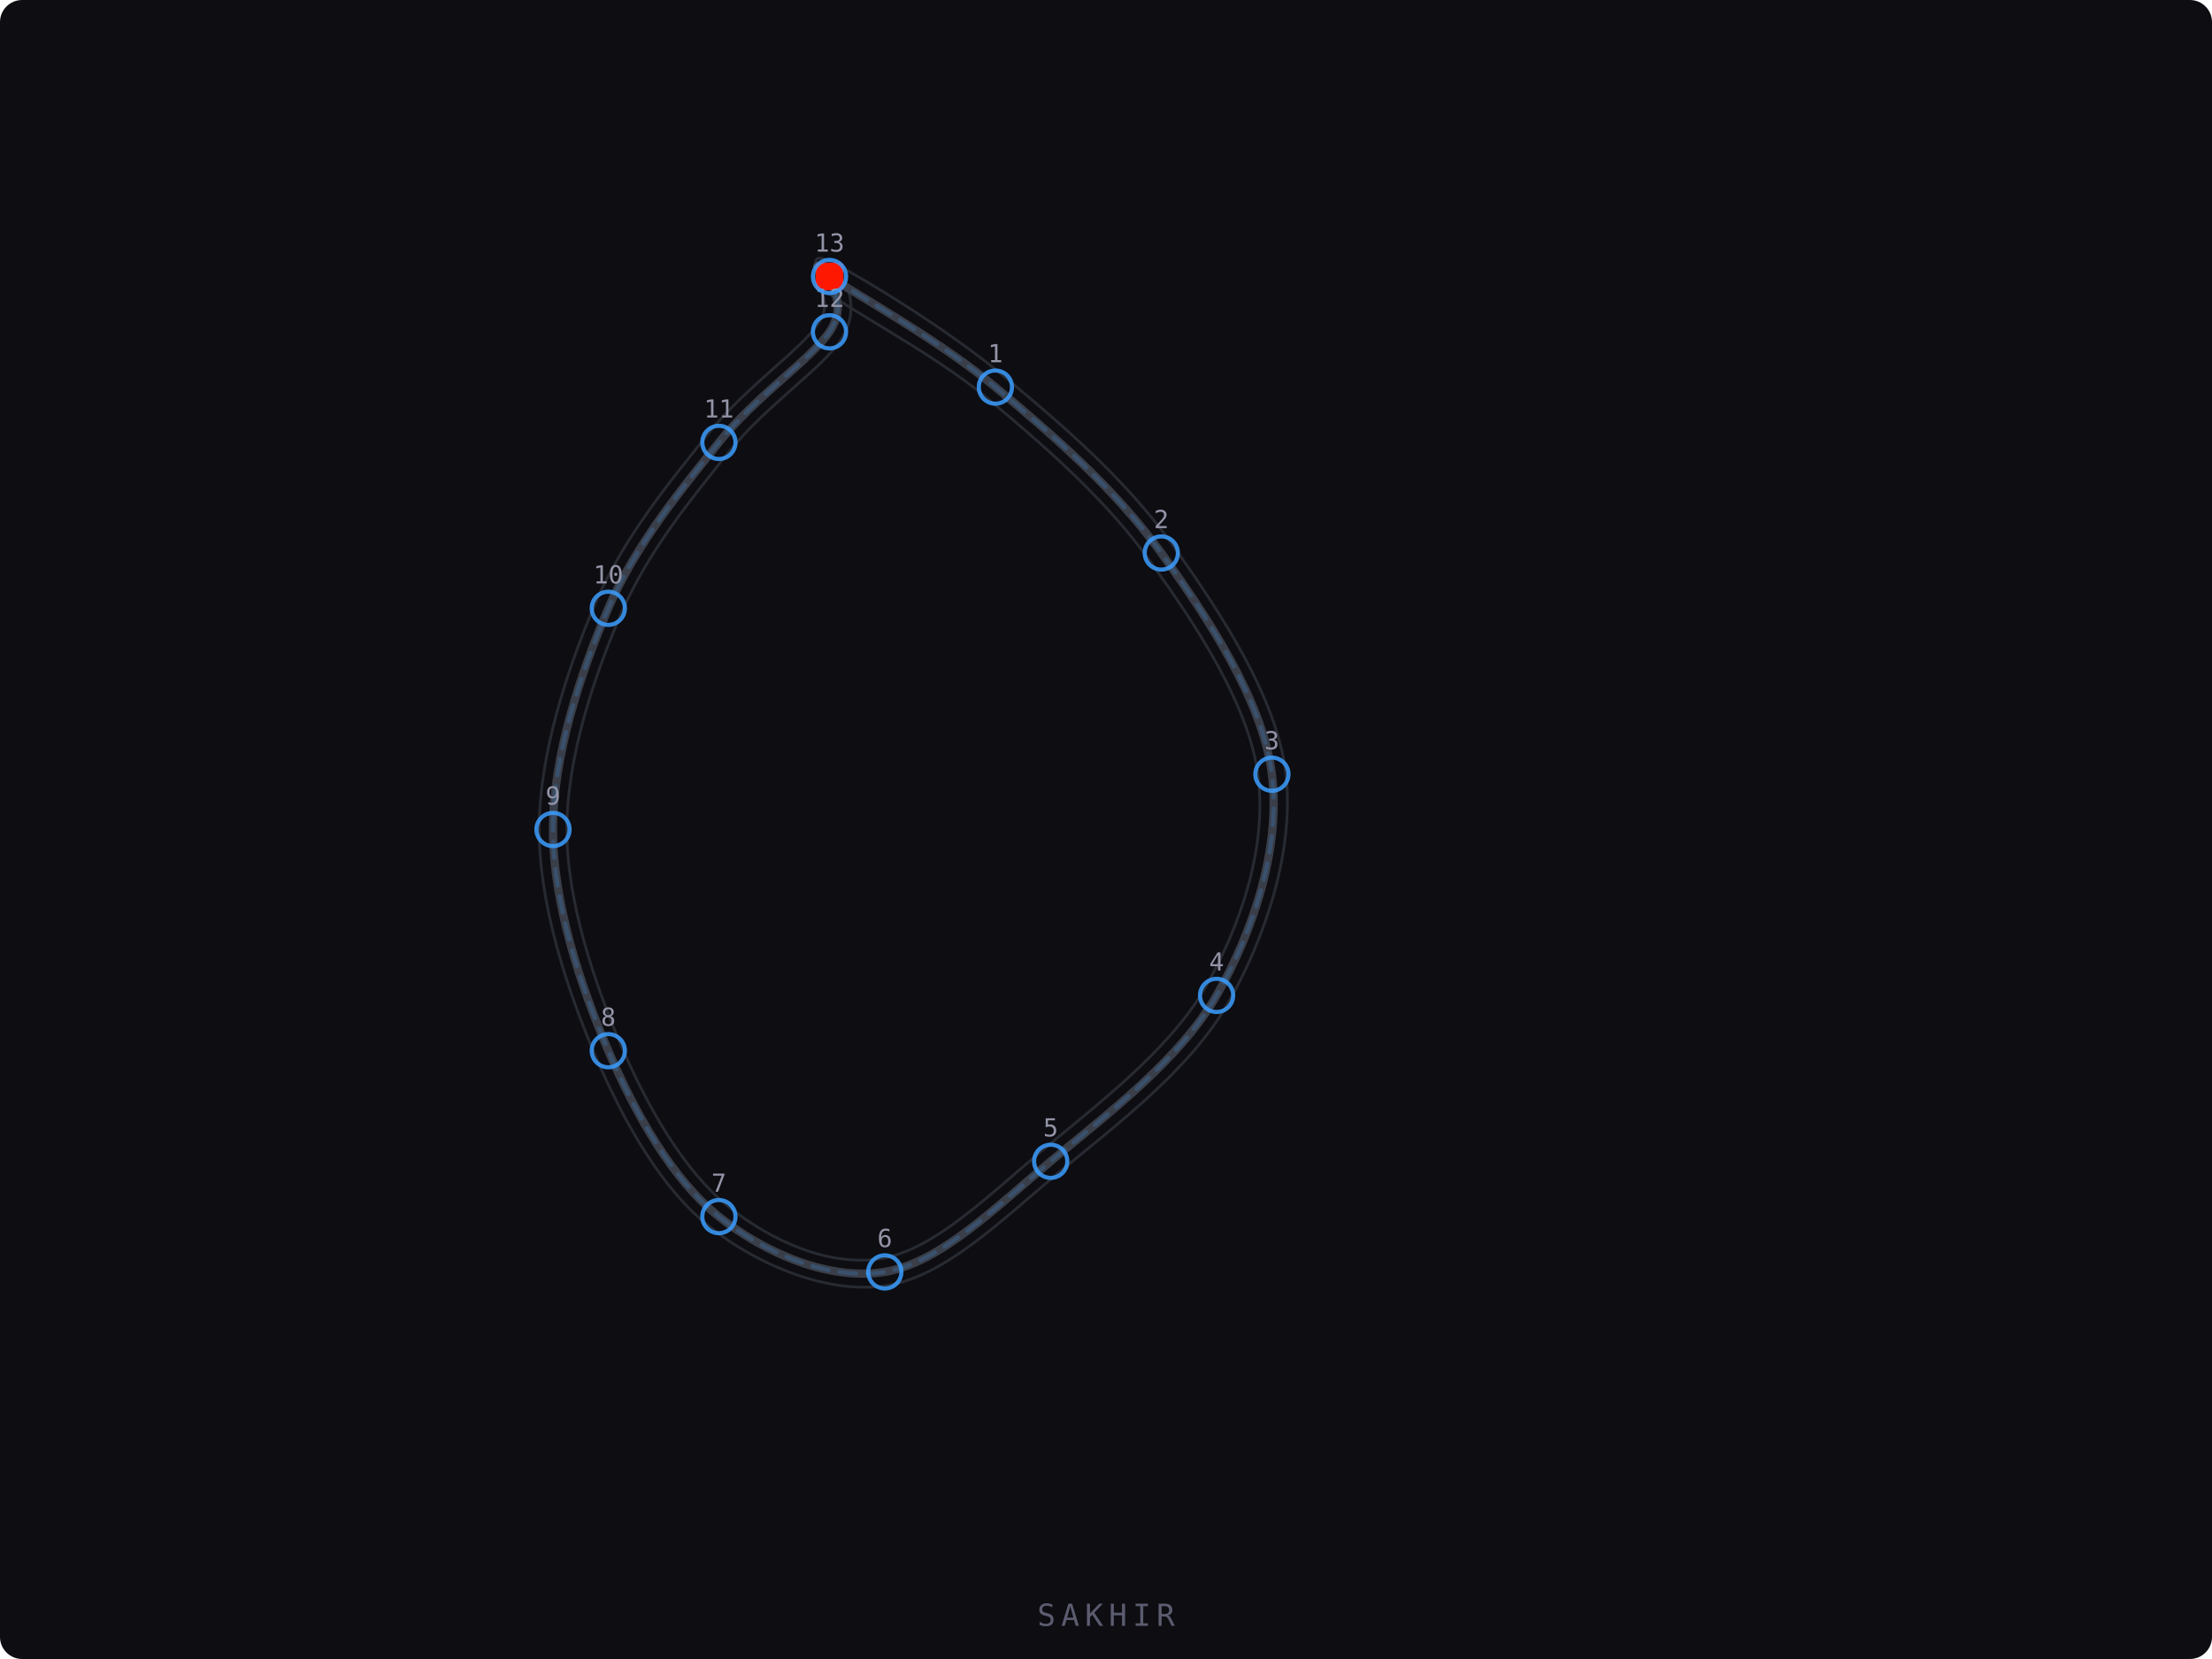
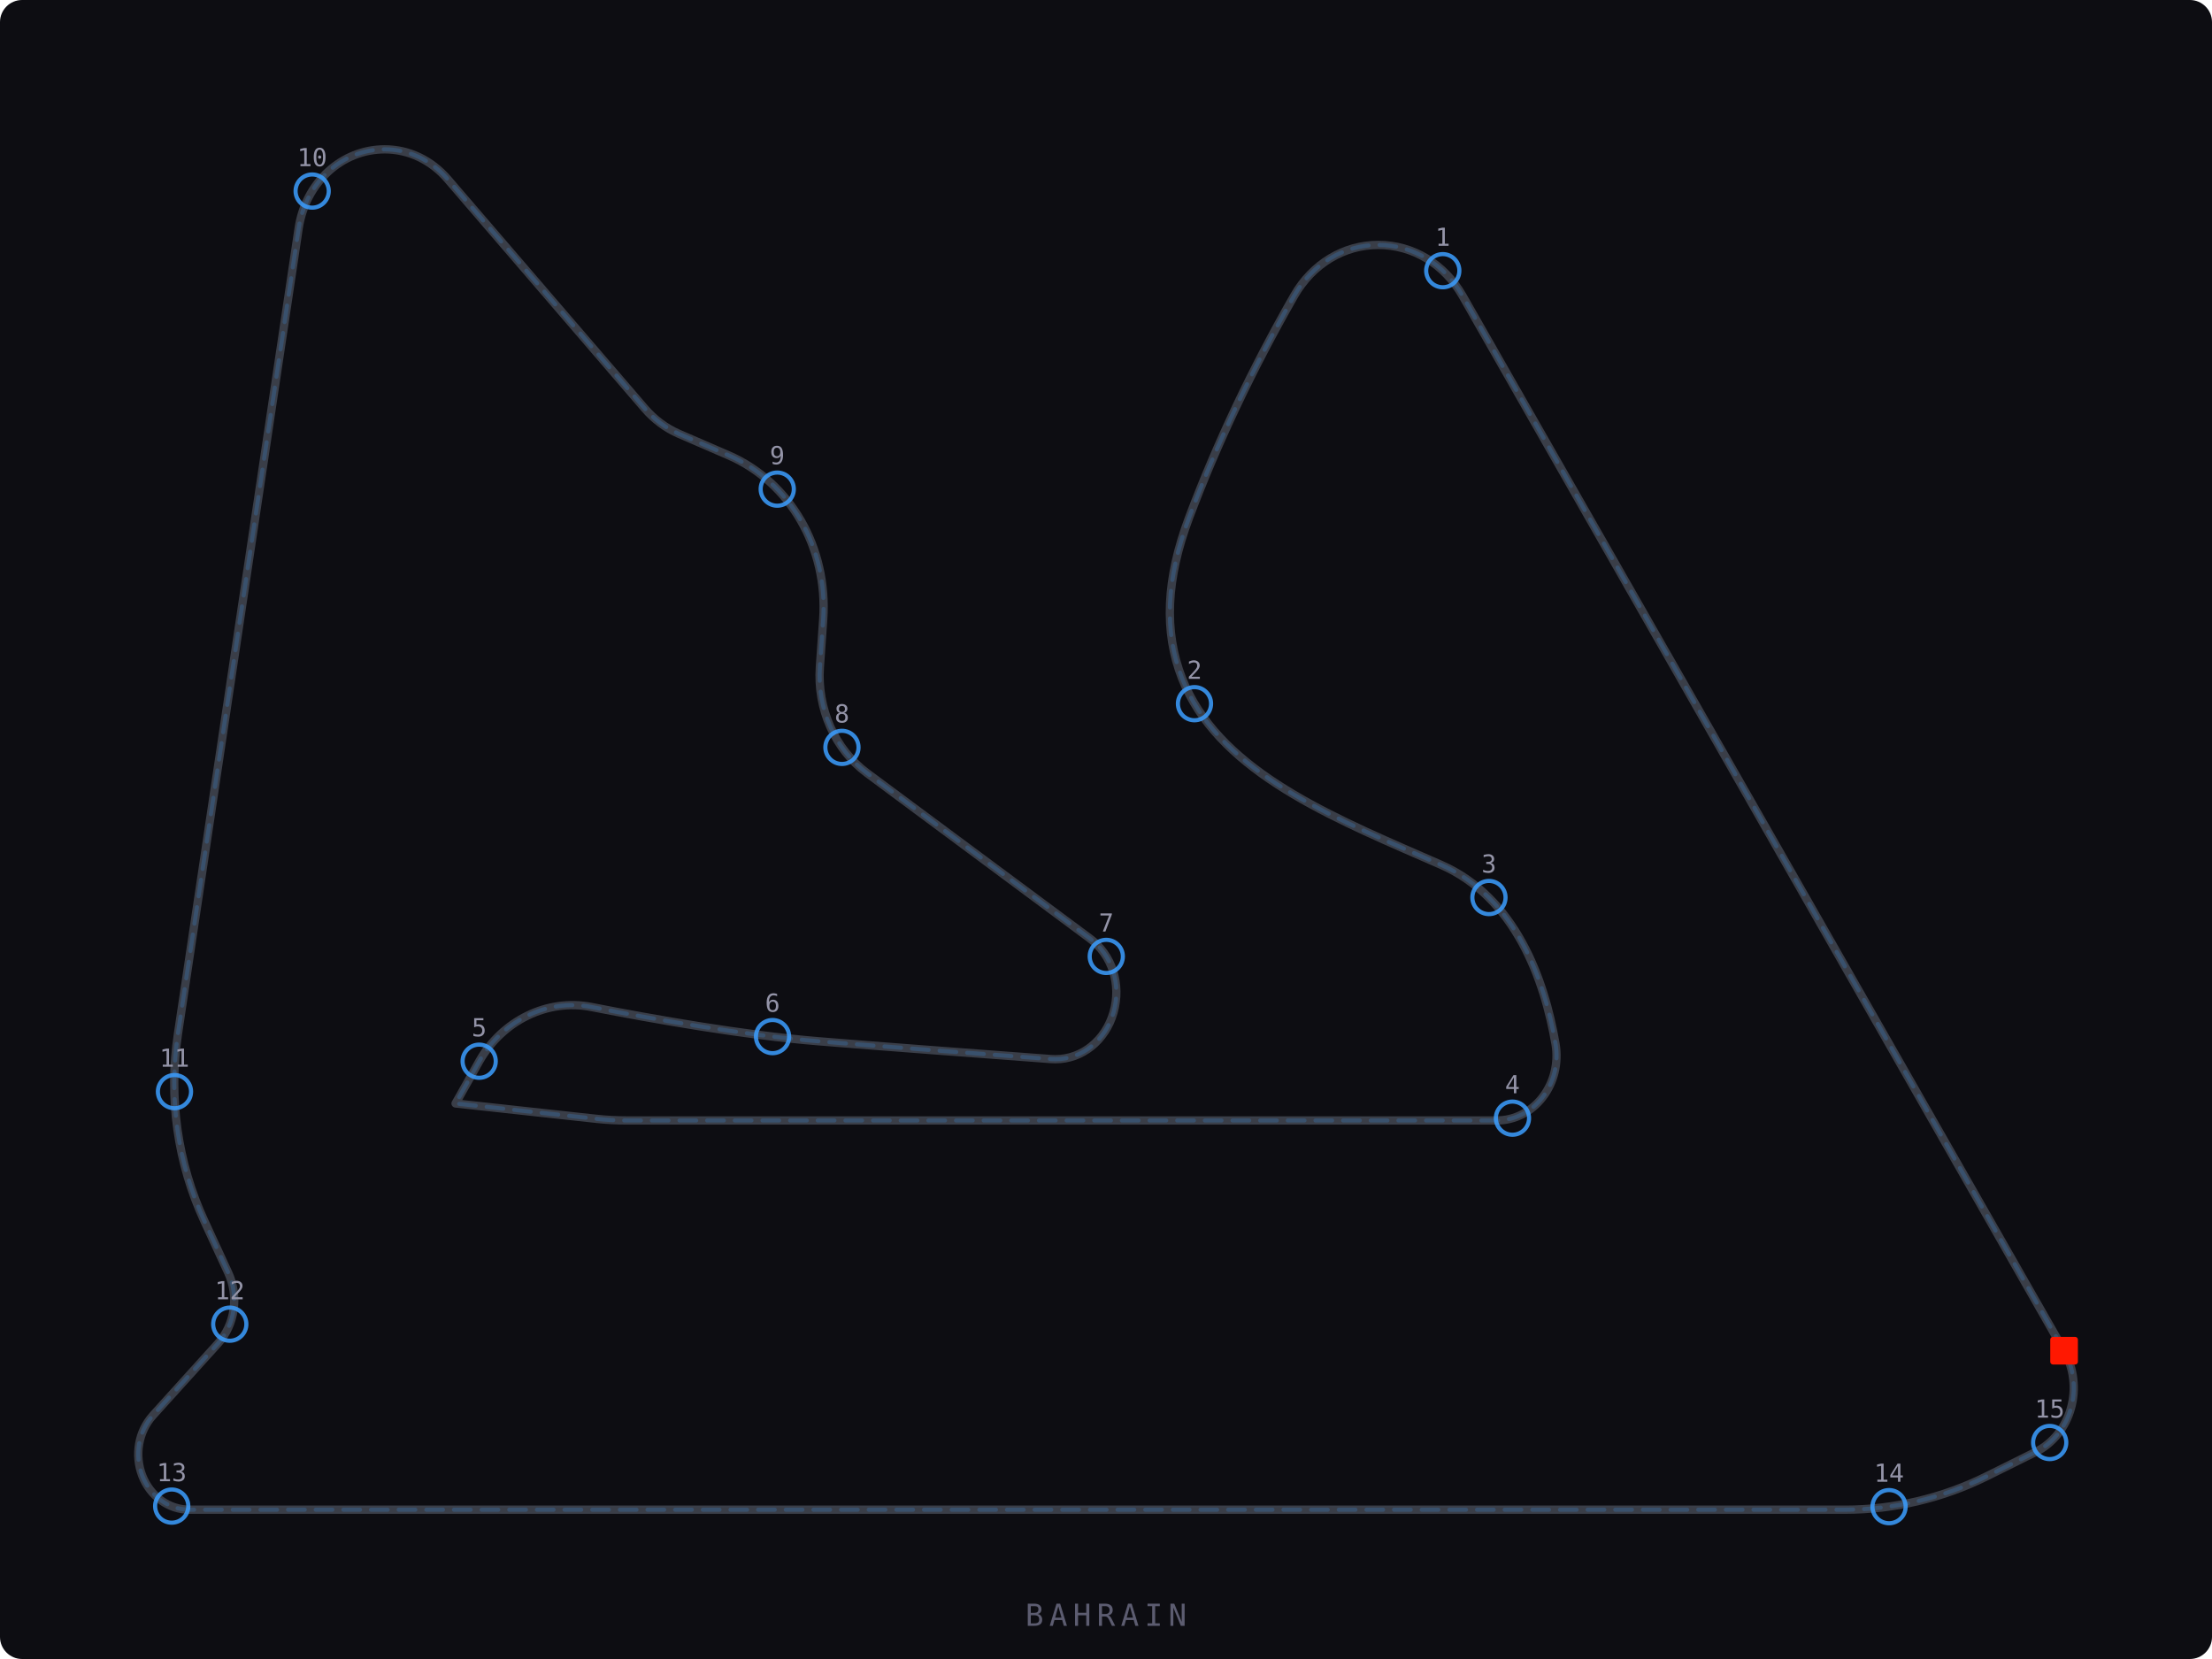
<svg xmlns="http://www.w3.org/2000/svg" viewBox="0 0 800 600" width="800" height="600">
  <defs>
    <style>
      .track-bg { fill: #0d0d12; }
      .track-line { fill: none; stroke: #3a3e48; stroke-width: 3; stroke-linecap: round; stroke-linejoin: round; }
      .track-line-accent { fill: none; stroke: rgba(59,158,255,0.20); stroke-width: 1.5; stroke-linecap: round; stroke-dasharray: 6,4; }
      .track-edge { fill: none; stroke: #3a3e48; stroke-width: 1; stroke-linecap: round; stroke-linejoin: round; opacity: 0.6; }
    </style>
  </defs>
  <rect class="track-bg" width="800" height="600" rx="8" />
-   <path class="track-edge" d="M 297.2 104.2 C 305.9 111.5 337.0 127.4 356.8 143.8 C 376.6 160.3 399.6 180.1 415.9 202.9 C 432.3 225.7 451.8 254.9 455.0 280.6 C 458.3 306.4 448.7 334.9 435.7 357.5 C 422.6 380.1 396.2 399.9 376.8 416.2 C 357.4 432.4 338.1 451.7 319.2 455.1 C 300.2 458.4 278.9 448.9 263.1 436.1 C 247.4 423.3 234.3 400.7 224.6 378.0 C 214.9 355.3 205.0 326.0 205.0 300.0 C 205.0 274.0 214.8 244.8 224.6 222.0 C 234.4 199.2 250.6 179.7 263.9 163.1 C 277.2 146.6 297.3 133.3 304.2 122.8 C 311.0 112.3 306.2 103.1 305.0 100.0 C 303.8 96.9 288.6 96.9 297.2 104.2 Z" />
-   <path class="track-edge" d="M 302.8 95.8 C 314.1 101.9 343.0 119.3 363.2 136.2 C 383.4 153.0 407.1 173.2 424.1 197.1 C 441.0 221.0 461.6 251.8 465.0 279.4 C 468.3 306.9 458.0 338.4 444.3 362.5 C 430.7 386.6 403.8 406.8 383.2 423.8 C 362.6 440.9 341.9 461.6 320.8 464.9 C 299.8 468.3 274.4 457.7 256.9 443.9 C 239.3 430.1 225.7 406.0 215.4 382.0 C 205.1 358.0 195.0 327.3 195.0 300.0 C 195.0 272.7 205.2 241.9 215.4 218.0 C 225.6 194.2 242.7 173.7 256.1 156.9 C 269.5 140.1 289.4 126.7 295.8 117.2 C 302.3 107.7 293.8 103.6 295.0 100.0 C 296.2 96.4 291.4 89.8 302.8 95.8 Z" />
-   <path class="track-line" d="M 300.0 100.0 C 310.0 106.7 340.0 123.3 360.0 140.0 C 380.0 156.7 403.3 176.7 420.0 200.0 C 436.7 223.3 456.7 253.3 460.0 280.0 C 463.3 306.7 453.3 336.7 440.0 360.0 C 426.7 383.3 400.0 403.3 380.0 420.0 C 360.0 436.7 340.0 456.7 320.0 460.0 C 300.0 463.3 276.7 453.3 260.0 440.0 C 243.3 426.7 230.0 403.3 220.0 380.0 C 210.0 356.7 200.0 326.7 200.0 300.0 C 200.0 273.3 210.0 243.3 220.0 220.0 C 230.0 196.7 246.7 176.7 260.0 160.0 C 273.3 143.3 293.3 130.0 300.0 120.0 C 306.7 110.0 300.0 103.3 300.0 100.0 C 300.0 96.7 290.0 93.3 300.0 100.0 Z" />
-   <path class="track-line-accent" d="M 300.0 100.0 C 310.0 106.7 340.0 123.3 360.0 140.0 C 380.0 156.7 403.3 176.7 420.0 200.0 C 436.7 223.3 456.7 253.3 460.0 280.0 C 463.3 306.7 453.3 336.7 440.0 360.0 C 426.7 383.3 400.0 403.3 380.0 420.0 C 360.0 436.7 340.0 456.7 320.0 460.0 C 300.0 463.3 276.7 453.3 260.0 440.0 C 243.3 426.7 230.0 403.3 220.0 380.0 C 210.0 356.7 200.0 326.7 200.0 300.0 C 200.0 273.3 210.0 243.3 220.0 220.0 C 230.0 196.7 246.7 176.7 260.0 160.0 C 273.3 143.3 293.3 130.0 300.0 120.0 C 306.7 110.0 300.0 103.3 300.0 100.0 C 300.0 96.7 290.0 93.3 300.0 100.0 Z" />
-   <rect x="295.0" y="95.0" width="10" height="10" fill="#FF1801" rx="1" />
-   <circle cx="360.0" cy="140.0" r="6" fill="none" stroke="#3B9EFF" stroke-width="1.5" opacity="0.85" />
-   <text x="360.0" y="131.0" text-anchor="middle" fill="#9494a8" font-size="9" font-family="monospace">1</text>
-   <circle cx="420.0" cy="200.0" r="6" fill="none" stroke="#3B9EFF" stroke-width="1.5" opacity="0.85" />
-   <text x="420.0" y="191.0" text-anchor="middle" fill="#9494a8" font-size="9" font-family="monospace">2</text>
-   <circle cx="460.0" cy="280.0" r="6" fill="none" stroke="#3B9EFF" stroke-width="1.5" opacity="0.85" />
-   <text x="460.0" y="271.0" text-anchor="middle" fill="#9494a8" font-size="9" font-family="monospace">3</text>
-   <circle cx="440.0" cy="360.0" r="6" fill="none" stroke="#3B9EFF" stroke-width="1.5" opacity="0.85" />
-   <text x="440.0" y="351.0" text-anchor="middle" fill="#9494a8" font-size="9" font-family="monospace">4</text>
-   <circle cx="380.0" cy="420.0" r="6" fill="none" stroke="#3B9EFF" stroke-width="1.5" opacity="0.85" />
-   <text x="380.0" y="411.0" text-anchor="middle" fill="#9494a8" font-size="9" font-family="monospace">5</text>
-   <circle cx="320.0" cy="460.0" r="6" fill="none" stroke="#3B9EFF" stroke-width="1.5" opacity="0.85" />
-   <text x="320.0" y="451.0" text-anchor="middle" fill="#9494a8" font-size="9" font-family="monospace">6</text>
-   <circle cx="260.0" cy="440.0" r="6" fill="none" stroke="#3B9EFF" stroke-width="1.5" opacity="0.85" />
-   <text x="260.0" y="431.0" text-anchor="middle" fill="#9494a8" font-size="9" font-family="monospace">7</text>
-   <circle cx="220.0" cy="380.0" r="6" fill="none" stroke="#3B9EFF" stroke-width="1.5" opacity="0.85" />
-   <text x="220.0" y="371.0" text-anchor="middle" fill="#9494a8" font-size="9" font-family="monospace">8</text>
-   <circle cx="200.0" cy="300.0" r="6" fill="none" stroke="#3B9EFF" stroke-width="1.5" opacity="0.85" />
-   <text x="200.0" y="291.0" text-anchor="middle" fill="#9494a8" font-size="9" font-family="monospace">9</text>
-   <circle cx="220.0" cy="220.0" r="6" fill="none" stroke="#3B9EFF" stroke-width="1.5" opacity="0.85" />
-   <text x="220.0" y="211.0" text-anchor="middle" fill="#9494a8" font-size="9" font-family="monospace">10</text>
-   <circle cx="260.0" cy="160.0" r="6" fill="none" stroke="#3B9EFF" stroke-width="1.5" opacity="0.85" />
-   <text x="260.0" y="151.0" text-anchor="middle" fill="#9494a8" font-size="9" font-family="monospace">11</text>
-   <circle cx="300.0" cy="120.0" r="6" fill="none" stroke="#3B9EFF" stroke-width="1.5" opacity="0.85" />
-   <text x="300.0" y="111.0" text-anchor="middle" fill="#9494a8" font-size="9" font-family="monospace">12</text>
-   <circle cx="300.0" cy="100.0" r="6" fill="none" stroke="#3B9EFF" stroke-width="1.5" opacity="0.85" />
-   <text x="300.0" y="91.0" text-anchor="middle" fill="#9494a8" font-size="9" font-family="monospace">13</text>
-   <text x="400.0" y="588" text-anchor="middle" fill="#5c5c70" font-size="11" font-family="monospace" letter-spacing="2">SAKHIR</text>
+   <path class="track-edge" d="M 746.48 488.48 L 528.96 106.99 c -6.57 -11.53 -17.97 -18.41 -30.48 -18.41 c -12.45 0.00 -23.81 6.84 -30.38 18.30 c -15.14 26.43 -27.93 53.43 -38.02 80.24 c -8.37 22.23 -9.21 41.25 -2.59 58.16 c 12.61 32.21 50.36 48.63 86.87 64.52 l 6.74 2.94 c 27.12 11.87 37.52 41.79 41.47 64.79 c 1.18 6.87 -0.52 13.88 -4.63 19.25 c -4.13 5.37 -10.18 8.45 -16.64 8.45 H 226.92 c -3.86 0.00 -7.76 -0.21 -11.58 -0.63 l -50.58 -5.52 l 8.56 -15.23 c 8.27 -14.72 24.71 -22.76 40.45 -19.68 c 22.83 4.47 55.63 10.25 82.18 12.41 c 23.19 1.89 56.47 4.39 84.10 6.44 q 0.82 0.06 1.62 0.06 h 0.01 c 9.69 0.00 18.13 -6.79 21.03 -16.90 c 2.93 -10.23 -0.46 -20.77 -8.63 -26.84 l -80.60 -59.82 c -11.52 -8.55 -18.02 -23.22 -16.96 -38.30 l 1.20 -17.16 c 1.81 -25.87 -11.93 -49.73 -34.18 -59.37 l -17.98 -7.78 c -4.69 -2.03 -8.97 -5.22 -12.40 -9.21 l -71.19 -82.83 c -6.02 -7.00 -14.13 -10.86 -22.85 -10.86 c -15.55 0.00 -28.63 12.02 -31.11 28.57 L 64.36 373.90 c -3.48 23.22 -0.18 46.63 9.55 67.69 l 8.63 18.71 c 3.93 8.50 2.45 18.78 -3.70 25.57 l -23.55 26.05 c -5.22 5.78 -6.73 14.34 -3.83 21.80 c 2.89 7.46 9.59 12.28 17.07 12.28 H 667.43 c 17.50 0.00 35.16 -4.18 51.07 -12.07 l 17.73 -8.81 c 6.15 -3.05 10.80 -8.82 12.76 -15.82 s 1.04 -14.59 -2.51 -20.82 z" />
+   <path class="track-line" d="M 746.48 488.48 L 528.96 106.99 c -6.57 -11.53 -17.97 -18.41 -30.48 -18.41 c -12.45 0.00 -23.81 6.84 -30.38 18.30 c -15.14 26.43 -27.93 53.43 -38.02 80.24 c -8.37 22.23 -9.21 41.25 -2.59 58.16 c 12.61 32.21 50.36 48.63 86.87 64.52 l 6.74 2.94 c 27.12 11.87 37.52 41.79 41.47 64.79 c 1.18 6.87 -0.52 13.88 -4.63 19.25 c -4.13 5.37 -10.18 8.45 -16.64 8.45 H 226.92 c -3.86 0.00 -7.76 -0.21 -11.58 -0.63 l -50.58 -5.52 l 8.56 -15.23 c 8.27 -14.72 24.71 -22.76 40.45 -19.68 c 22.83 4.47 55.63 10.25 82.18 12.41 c 23.19 1.89 56.47 4.39 84.10 6.44 q 0.82 0.06 1.62 0.06 h 0.01 c 9.69 0.00 18.13 -6.79 21.03 -16.90 c 2.93 -10.23 -0.46 -20.77 -8.63 -26.84 l -80.60 -59.82 c -11.52 -8.55 -18.02 -23.22 -16.96 -38.30 l 1.20 -17.16 c 1.81 -25.87 -11.93 -49.73 -34.18 -59.37 l -17.98 -7.78 c -4.69 -2.03 -8.97 -5.22 -12.40 -9.21 l -71.19 -82.83 c -6.02 -7.00 -14.13 -10.86 -22.85 -10.86 c -15.55 0.00 -28.63 12.02 -31.11 28.57 L 64.36 373.90 c -3.48 23.22 -0.18 46.63 9.55 67.69 l 8.63 18.71 c 3.93 8.50 2.45 18.78 -3.70 25.57 l -23.55 26.05 c -5.22 5.78 -6.73 14.34 -3.83 21.80 c 2.89 7.46 9.59 12.28 17.07 12.28 H 667.43 c 17.50 0.00 35.16 -4.18 51.07 -12.07 l 17.73 -8.81 c 6.15 -3.05 10.80 -8.82 12.76 -15.82 s 1.04 -14.59 -2.51 -20.82 z" />
+   <path class="track-line-accent" d="M 746.48 488.48 L 528.96 106.99 c -6.57 -11.53 -17.97 -18.41 -30.48 -18.41 c -12.45 0.00 -23.81 6.84 -30.38 18.30 c -15.14 26.43 -27.93 53.43 -38.02 80.24 c -8.37 22.23 -9.21 41.25 -2.59 58.16 c 12.61 32.21 50.36 48.63 86.87 64.52 l 6.74 2.94 c 27.12 11.87 37.52 41.79 41.47 64.79 c 1.18 6.87 -0.52 13.88 -4.63 19.25 c -4.13 5.37 -10.18 8.45 -16.64 8.45 H 226.92 c -3.86 0.00 -7.76 -0.21 -11.58 -0.63 l -50.58 -5.52 l 8.56 -15.23 c 8.27 -14.72 24.71 -22.76 40.45 -19.68 c 22.83 4.47 55.63 10.25 82.18 12.41 c 23.19 1.89 56.47 4.39 84.10 6.44 q 0.82 0.06 1.62 0.06 h 0.01 c 9.69 0.00 18.13 -6.79 21.03 -16.90 c 2.93 -10.23 -0.46 -20.77 -8.63 -26.84 l -80.60 -59.82 c -11.52 -8.55 -18.02 -23.22 -16.96 -38.30 l 1.20 -17.16 c 1.81 -25.87 -11.93 -49.73 -34.18 -59.37 l -17.98 -7.78 c -4.69 -2.03 -8.97 -5.22 -12.40 -9.21 l -71.19 -82.83 c -6.02 -7.00 -14.13 -10.86 -22.85 -10.86 c -15.55 0.00 -28.63 12.02 -31.11 28.57 L 64.36 373.90 c -3.48 23.22 -0.18 46.63 9.55 67.69 l 8.63 18.71 c 3.93 8.50 2.45 18.78 -3.70 25.57 l -23.55 26.05 c -5.22 5.78 -6.73 14.34 -3.83 21.80 c 2.89 7.46 9.59 12.28 17.07 12.28 H 667.43 c 17.50 0.00 35.16 -4.18 51.07 -12.07 l 17.73 -8.81 c 6.15 -3.05 10.80 -8.82 12.76 -15.82 s 1.04 -14.59 -2.51 -20.82 z" />
+   <rect x="741.5" y="483.5" width="10" height="10" fill="#FF1801" rx="1" />
+   <circle cx="521.8" cy="97.9" r="6" fill="none" stroke="#3B9EFF" stroke-width="1.5" opacity="0.85" />
+   <text x="521.8" y="88.9" text-anchor="middle" fill="#9494a8" font-size="9" font-family="monospace">1</text>
+   <circle cx="432.0" cy="254.5" r="6" fill="none" stroke="#3B9EFF" stroke-width="1.5" opacity="0.85" />
+   <text x="432.0" y="245.5" text-anchor="middle" fill="#9494a8" font-size="9" font-family="monospace">2</text>
+   <circle cx="538.5" cy="324.6" r="6" fill="none" stroke="#3B9EFF" stroke-width="1.5" opacity="0.85" />
+   <text x="538.5" y="315.6" text-anchor="middle" fill="#9494a8" font-size="9" font-family="monospace">3</text>
+   <circle cx="547.0" cy="404.4" r="6" fill="none" stroke="#3B9EFF" stroke-width="1.5" opacity="0.85" />
+   <text x="547.0" y="395.4" text-anchor="middle" fill="#9494a8" font-size="9" font-family="monospace">4</text>
+   <circle cx="173.3" cy="383.8" r="6" fill="none" stroke="#3B9EFF" stroke-width="1.5" opacity="0.85" />
+   <text x="173.3" y="374.8" text-anchor="middle" fill="#9494a8" font-size="9" font-family="monospace">5</text>
+   <circle cx="279.4" cy="374.9" r="6" fill="none" stroke="#3B9EFF" stroke-width="1.5" opacity="0.85" />
+   <text x="279.4" y="365.9" text-anchor="middle" fill="#9494a8" font-size="9" font-family="monospace">6</text>
+   <circle cx="400.1" cy="345.9" r="6" fill="none" stroke="#3B9EFF" stroke-width="1.5" opacity="0.85" />
+   <text x="400.1" y="336.9" text-anchor="middle" fill="#9494a8" font-size="9" font-family="monospace">7</text>
+   <circle cx="304.5" cy="270.3" r="6" fill="none" stroke="#3B9EFF" stroke-width="1.5" opacity="0.85" />
+   <text x="304.5" y="261.3" text-anchor="middle" fill="#9494a8" font-size="9" font-family="monospace">8</text>
+   <circle cx="281.1" cy="176.9" r="6" fill="none" stroke="#3B9EFF" stroke-width="1.5" opacity="0.85" />
+   <text x="281.1" y="167.9" text-anchor="middle" fill="#9494a8" font-size="9" font-family="monospace">9</text>
+   <circle cx="112.9" cy="69.1" r="6" fill="none" stroke="#3B9EFF" stroke-width="1.5" opacity="0.85" />
+   <text x="112.9" y="60.1" text-anchor="middle" fill="#9494a8" font-size="9" font-family="monospace">10</text>
+   <circle cx="63.1" cy="394.8" r="6" fill="none" stroke="#3B9EFF" stroke-width="1.5" opacity="0.85" />
+   <text x="63.1" y="385.8" text-anchor="middle" fill="#9494a8" font-size="9" font-family="monospace">11</text>
+   <circle cx="83.1" cy="478.9" r="6" fill="none" stroke="#3B9EFF" stroke-width="1.5" opacity="0.85" />
+   <text x="83.1" y="469.9" text-anchor="middle" fill="#9494a8" font-size="9" font-family="monospace">12</text>
+   <circle cx="62.1" cy="544.7" r="6" fill="none" stroke="#3B9EFF" stroke-width="1.5" opacity="0.85" />
+   <text x="62.1" y="535.7" text-anchor="middle" fill="#9494a8" font-size="9" font-family="monospace">13</text>
+   <circle cx="683.2" cy="544.9" r="6" fill="none" stroke="#3B9EFF" stroke-width="1.5" opacity="0.85" />
+   <text x="683.2" y="535.9" text-anchor="middle" fill="#9494a8" font-size="9" font-family="monospace">14</text>
+   <circle cx="741.3" cy="521.7" r="6" fill="none" stroke="#3B9EFF" stroke-width="1.5" opacity="0.85" />
+   <text x="741.3" y="512.7" text-anchor="middle" fill="#9494a8" font-size="9" font-family="monospace">15</text>
+   <text x="400" y="588" text-anchor="middle" fill="#5c5c70" font-size="11" font-family="monospace" letter-spacing="2">BAHRAIN</text>
</svg>
